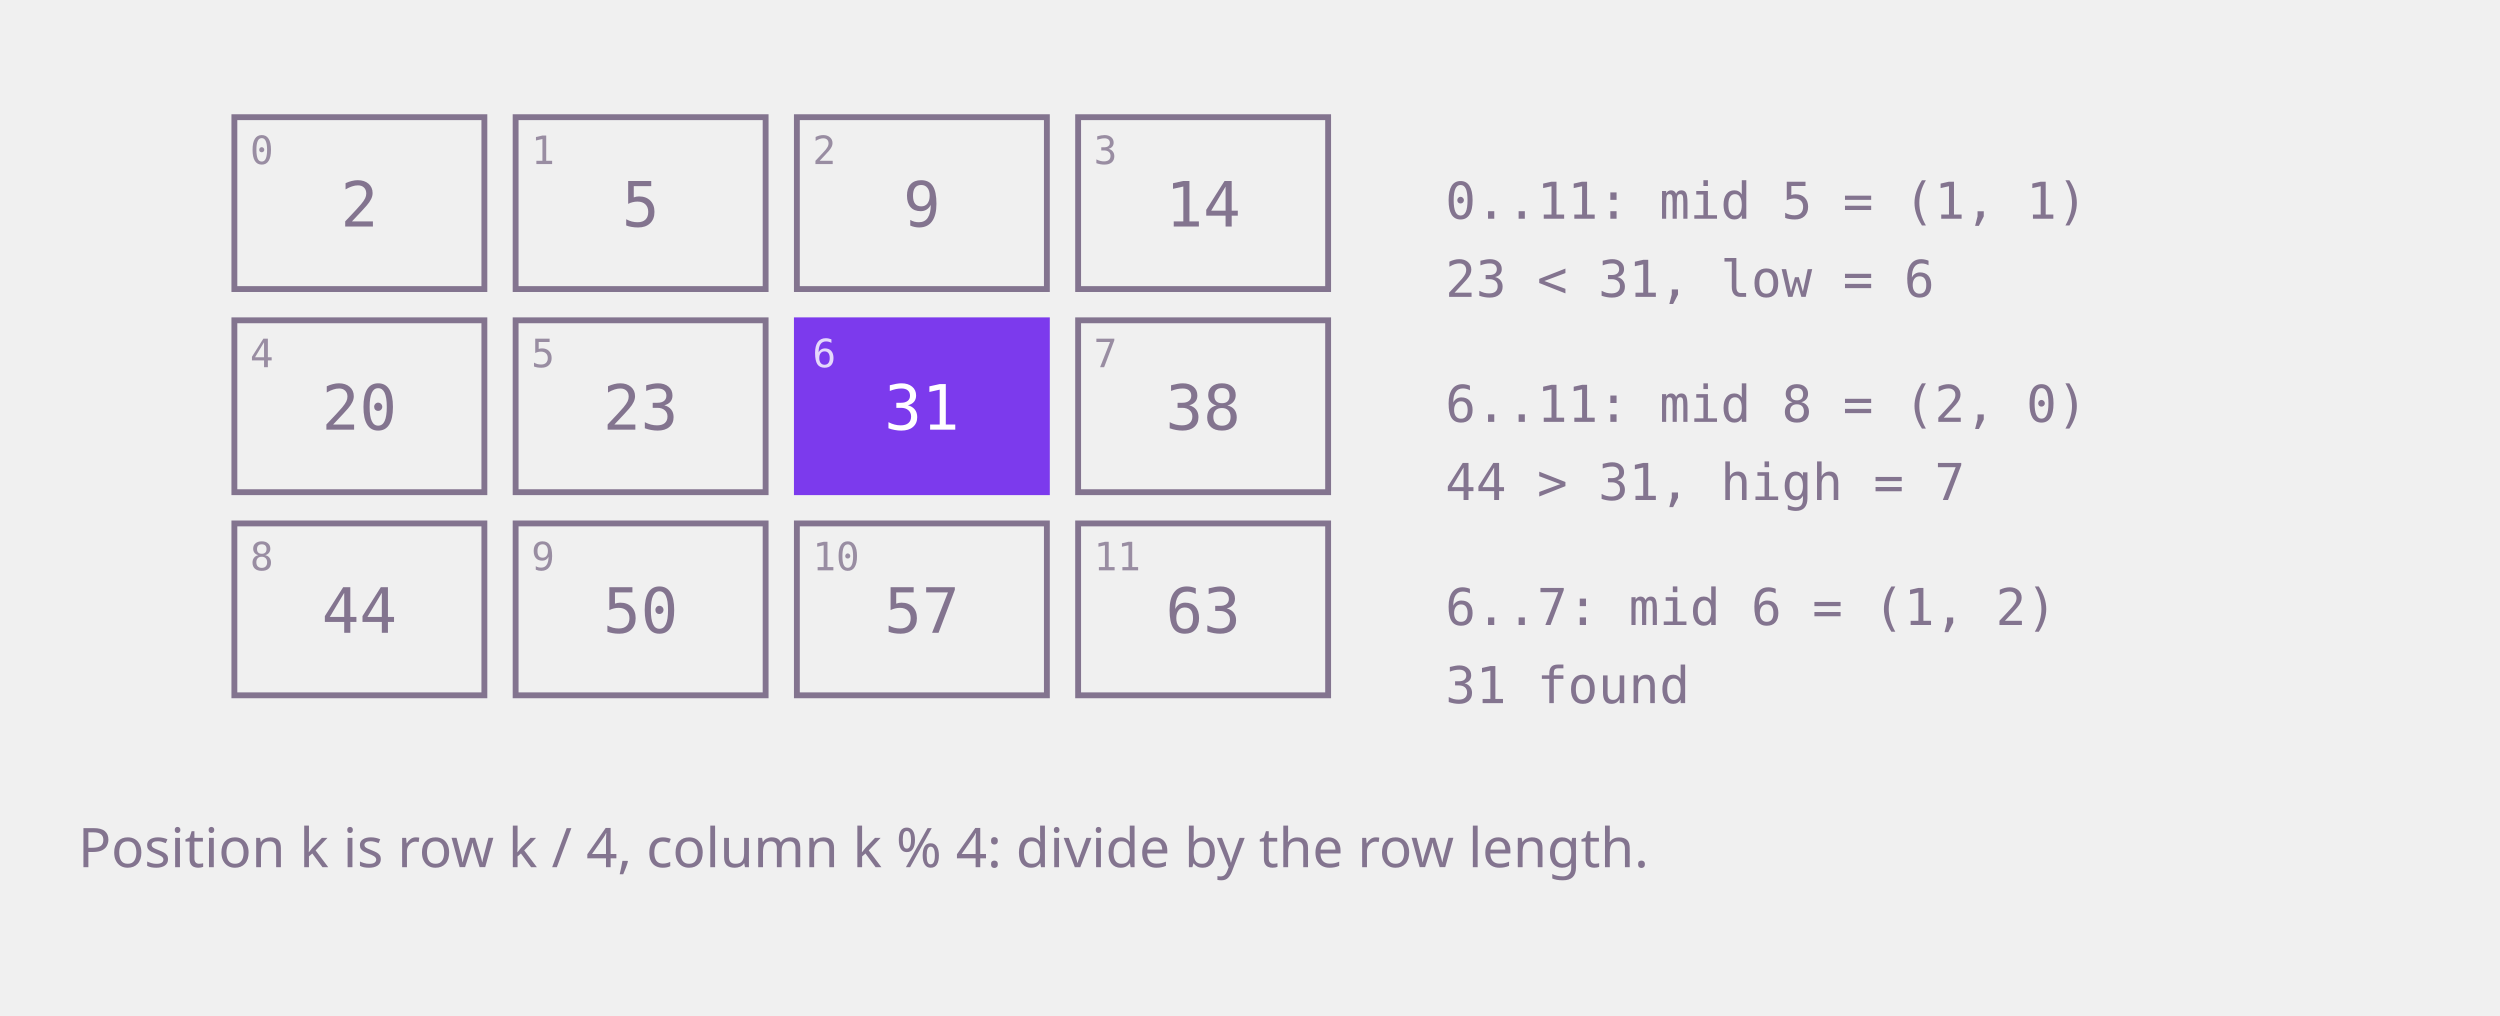
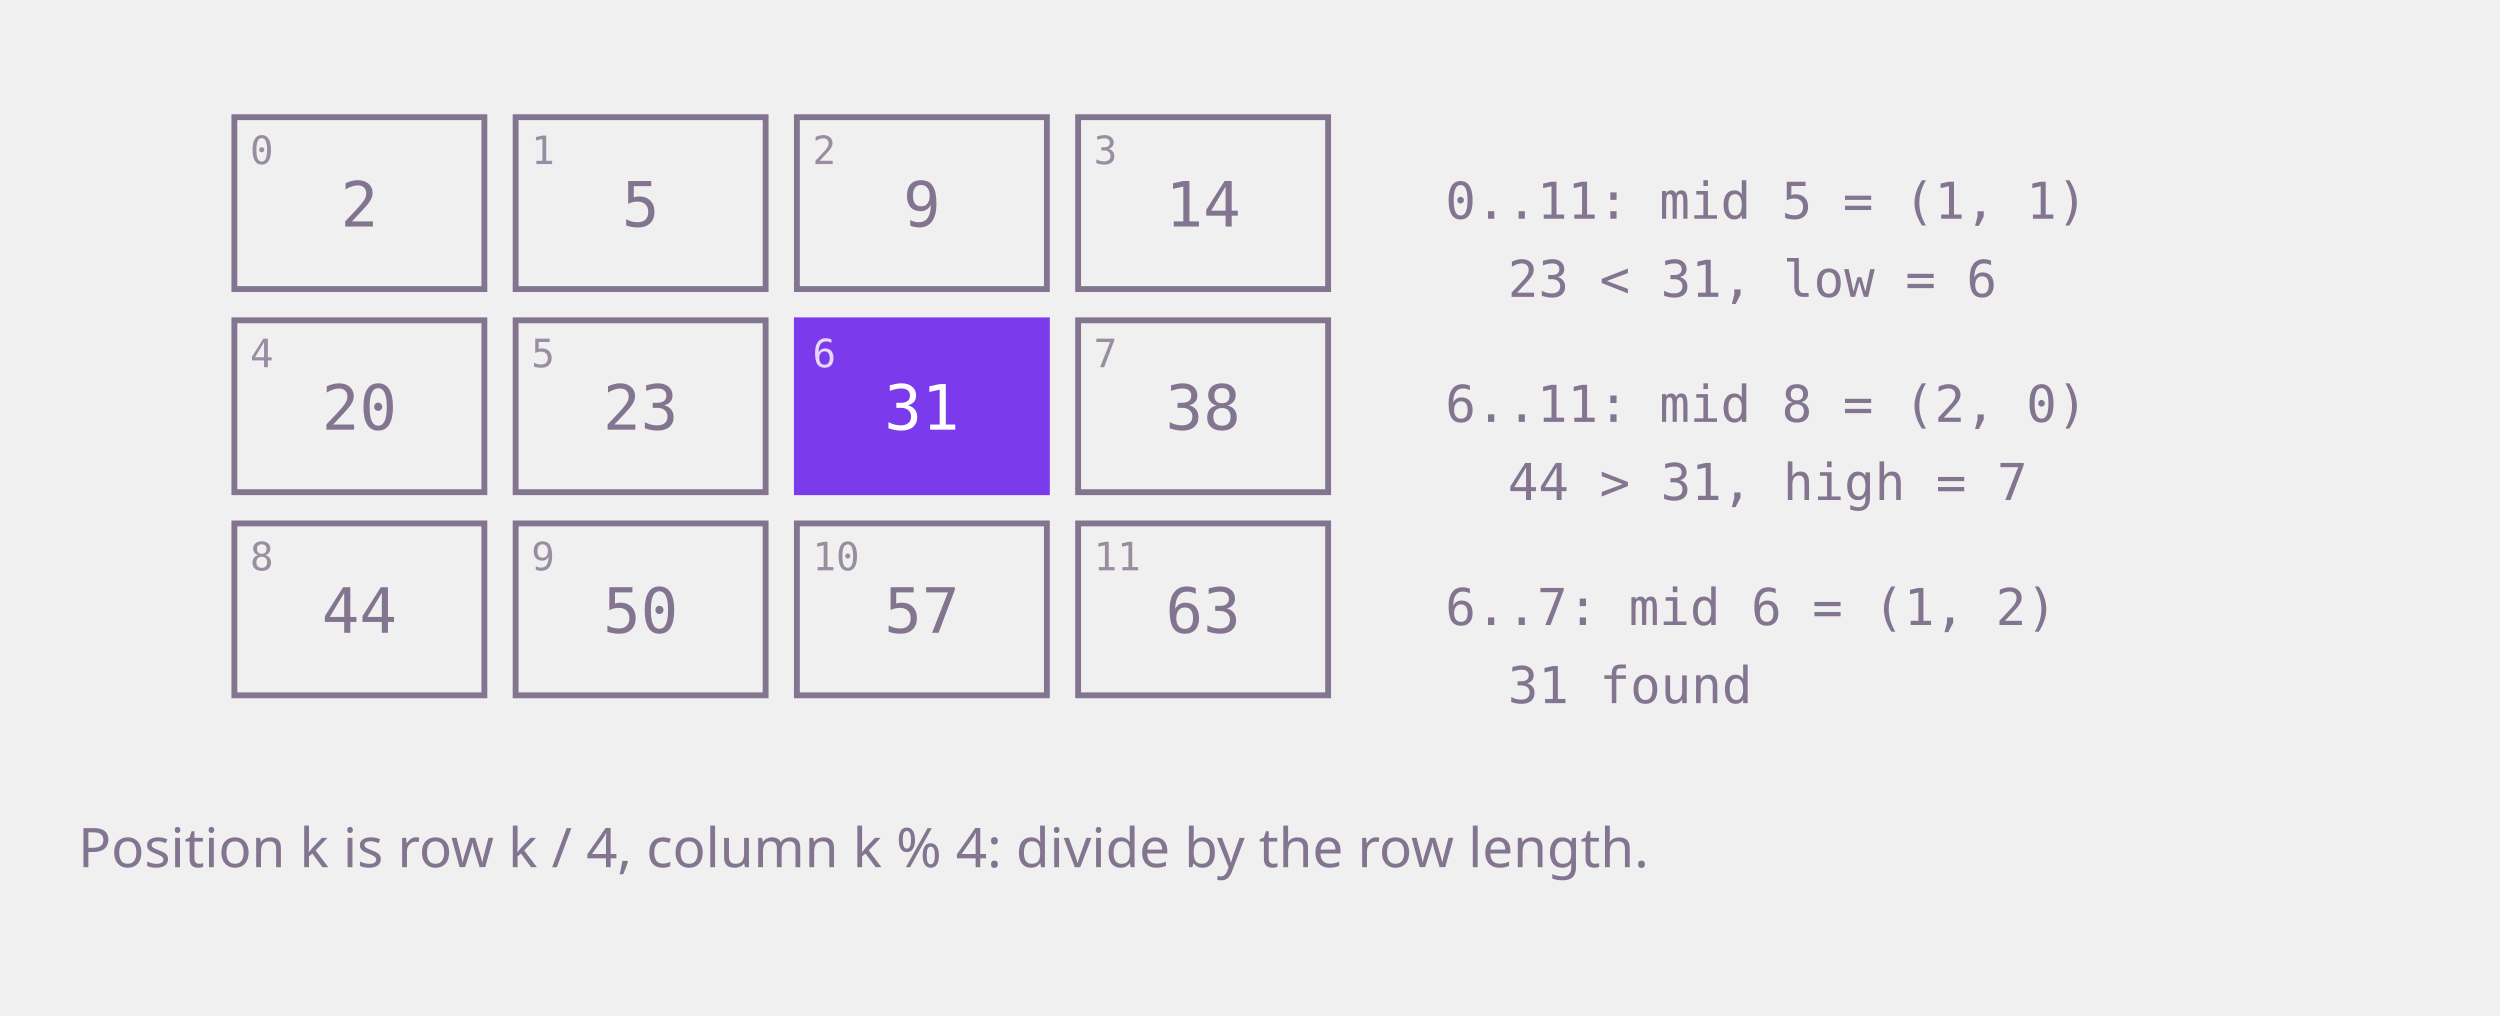
<svg xmlns="http://www.w3.org/2000/svg" viewBox="0 0 640 260" width="640" height="260" role="img">
  <g fill="none" stroke="#83748f" stroke-width="1.5">
    <rect x="60" y="30" width="64" height="44" />
    <rect x="132" y="30" width="64" height="44" />
    <rect x="204" y="30" width="64" height="44" />
    <rect x="276" y="30" width="64" height="44" />
    <rect x="60" y="82" width="64" height="44" />
    <rect x="132" y="82" width="64" height="44" />
    <rect x="276" y="82" width="64" height="44" />
    <rect x="60" y="134" width="64" height="44" />
    <rect x="132" y="134" width="64" height="44" />
    <rect x="204" y="134" width="64" height="44" />
    <rect x="276" y="134" width="64" height="44" />
  </g>
  <rect x="204" y="82" width="64" height="44" fill="#7c3aed" stroke="#7c3aed" stroke-width="1.5" />
  <g font-family="JetBrains Mono, Consolas, monospace" font-size="16" fill="#83748f" text-anchor="middle">
    <text x="92" y="58">2</text>
    <text x="164" y="58">5</text>
    <text x="236" y="58">9</text>
    <text x="308" y="58">14</text>
    <text x="92" y="110">20</text>
    <text x="164" y="110">23</text>
    <text x="236" y="110" fill="#ffffff">31</text>
    <text x="308" y="110">38</text>
    <text x="92" y="162">44</text>
    <text x="164" y="162">50</text>
    <text x="236" y="162">57</text>
    <text x="308" y="162">63</text>
  </g>
  <g font-family="JetBrains Mono, Consolas, monospace" font-size="10" fill="#83748f" opacity="0.8">
    <text x="64" y="42">0</text>
    <text x="136" y="42">1</text>
    <text x="208" y="42">2</text>
    <text x="280" y="42">3</text>
    <text x="64" y="94">4</text>
    <text x="136" y="94">5</text>
    <text x="208" y="94" fill="#ffffff">6</text>
    <text x="280" y="94">7</text>
    <text x="64" y="146">8</text>
    <text x="136" y="146">9</text>
    <text x="208" y="146">10</text>
    <text x="280" y="146">11</text>
  </g>
  <g font-family="JetBrains Mono, Consolas, monospace" font-size="13" fill="#83748f">
    <text x="370" y="56">0..11: mid 5 = (1, 1)</text>
-     <text x="370" y="76">  23 &lt; 31, low = 6</text>
+     <text x="386" y="76">23 &lt; 31, low = 6</text>
    <text x="370" y="108">6..11: mid 8 = (2, 0)</text>
-     <text x="370" y="128">  44 &gt; 31, high = 7</text>
+     <text x="386" y="128">44 &gt; 31, high = 7</text>
    <text x="370" y="160">6..7: mid 6 = (1, 2)</text>
-     <text x="370" y="180">  31 found</text>
+     <text x="386" y="180">31 found</text>
  </g>
  <g font-family="Hanken Grotesk, Segoe UI, sans-serif" font-size="14" fill="#83748f">
    <text x="20" y="222">Position k is row k / 4, column k % 4: divide by the row length.</text>
  </g>
</svg>
